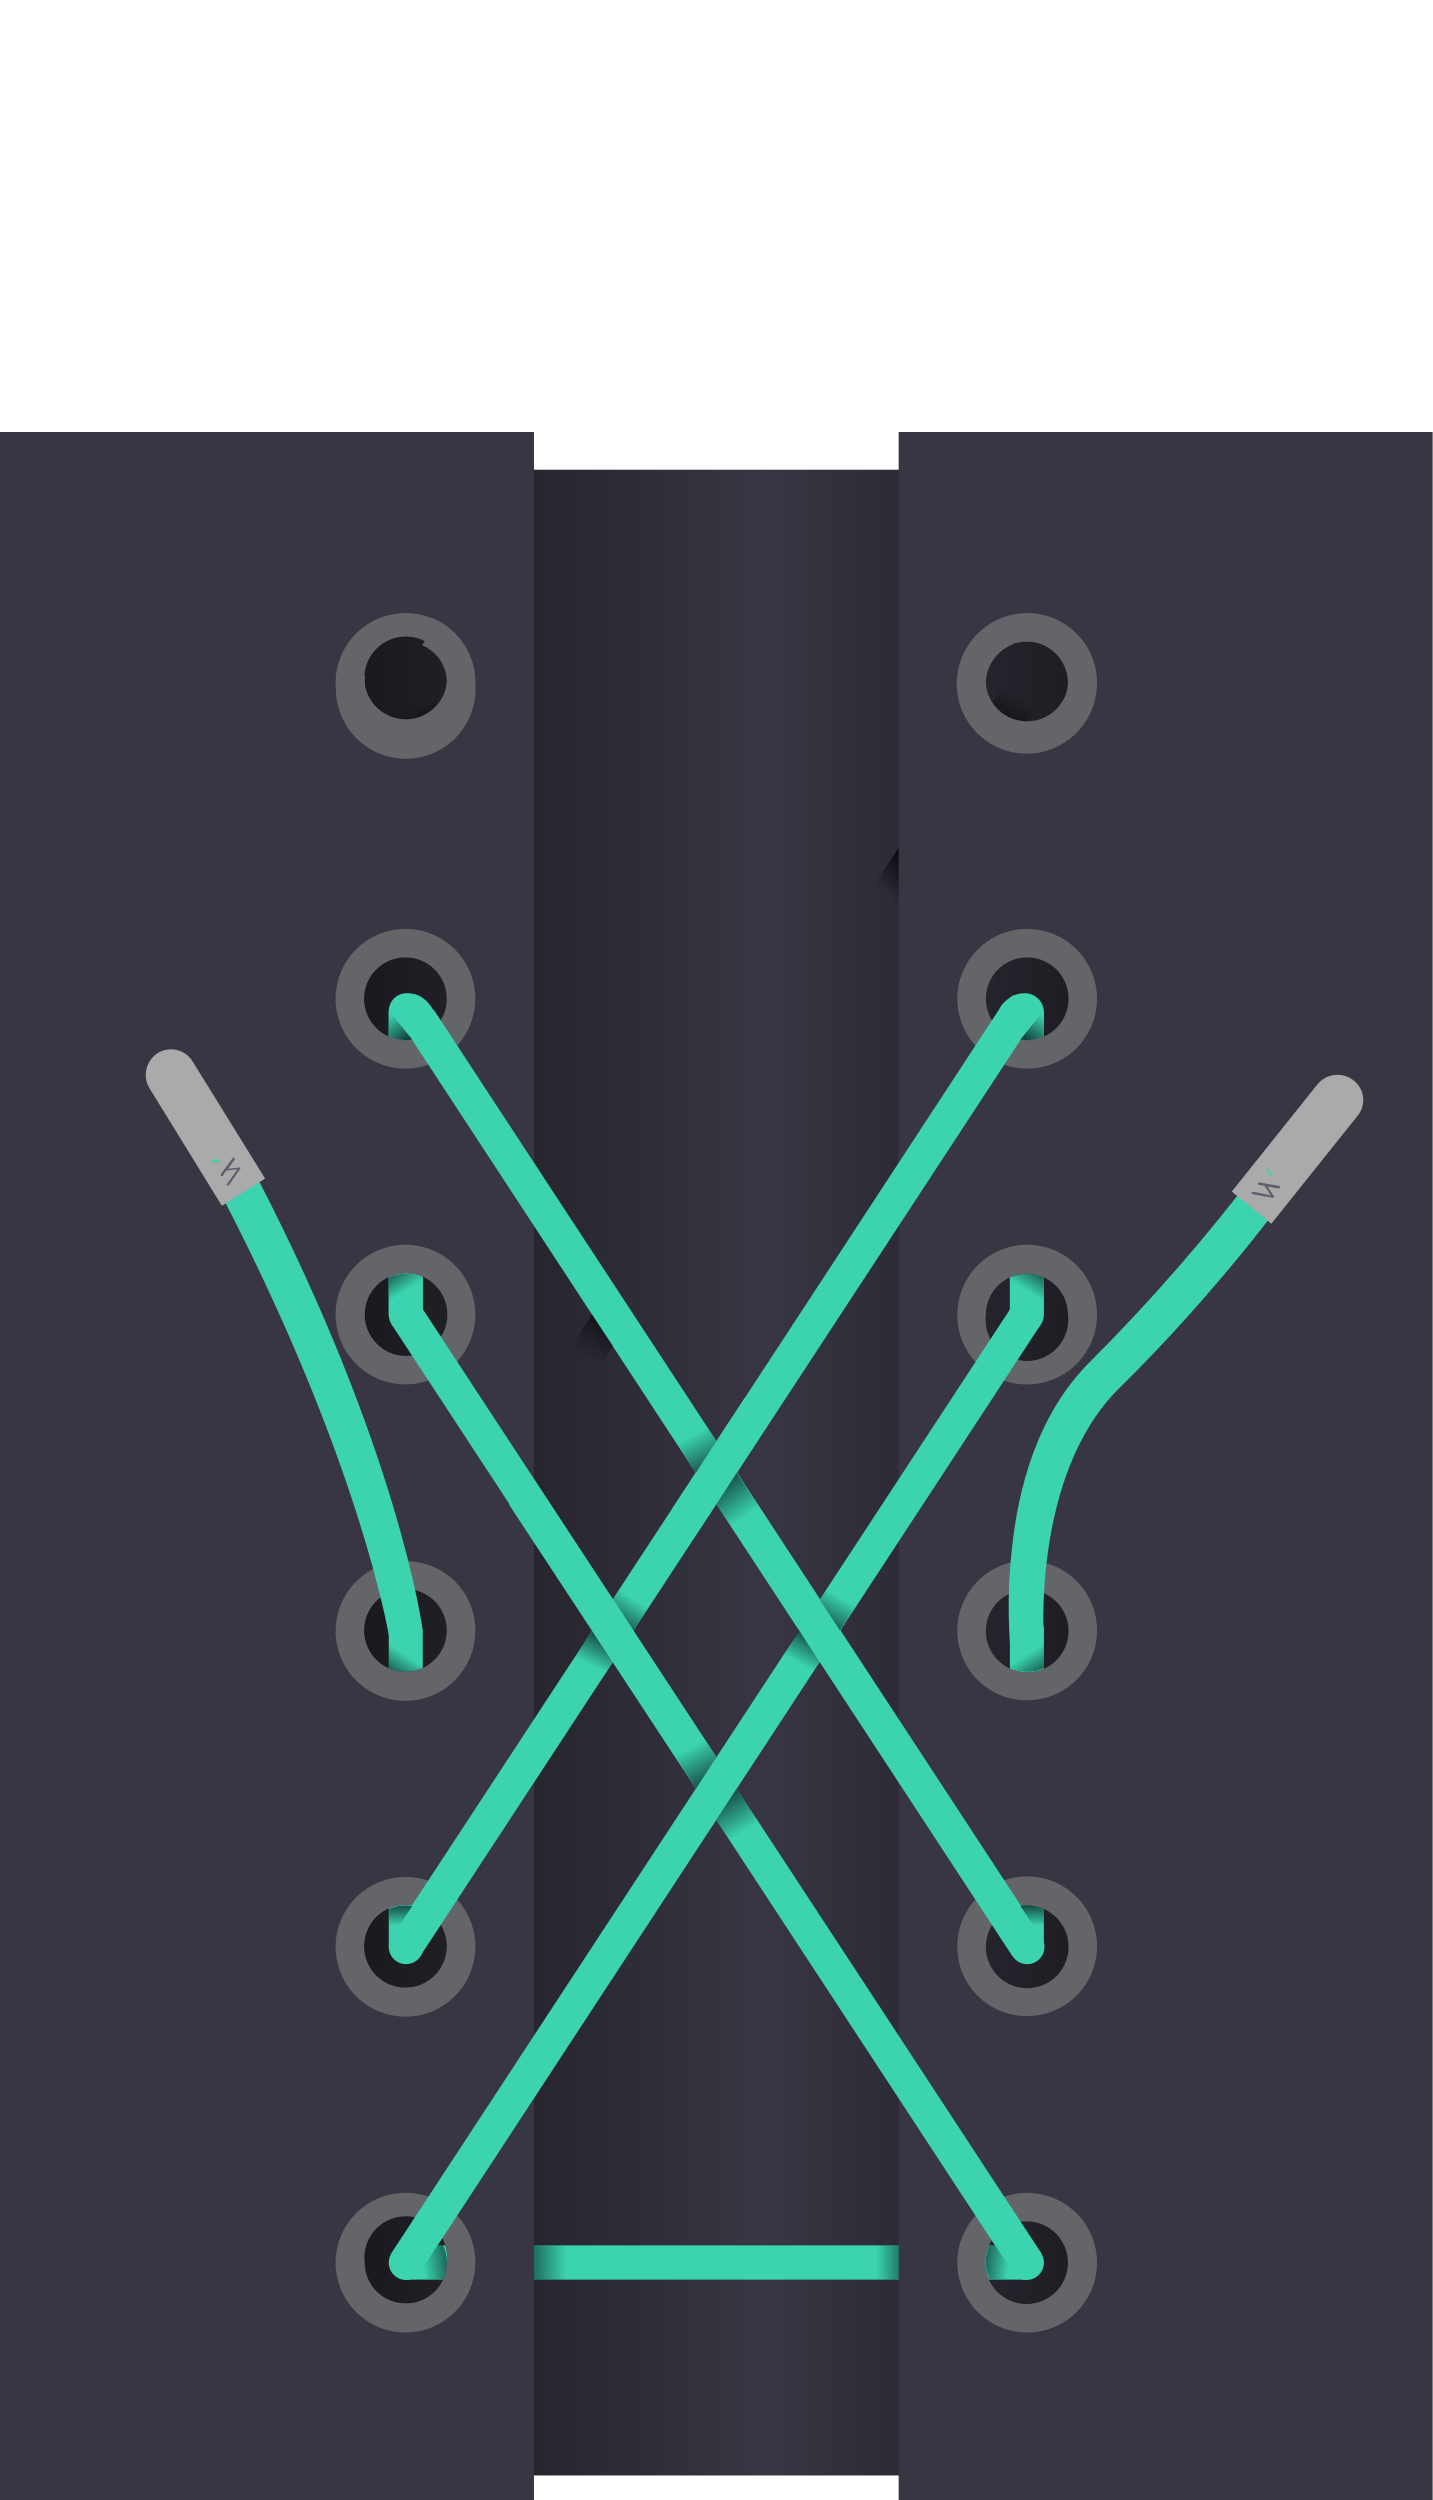
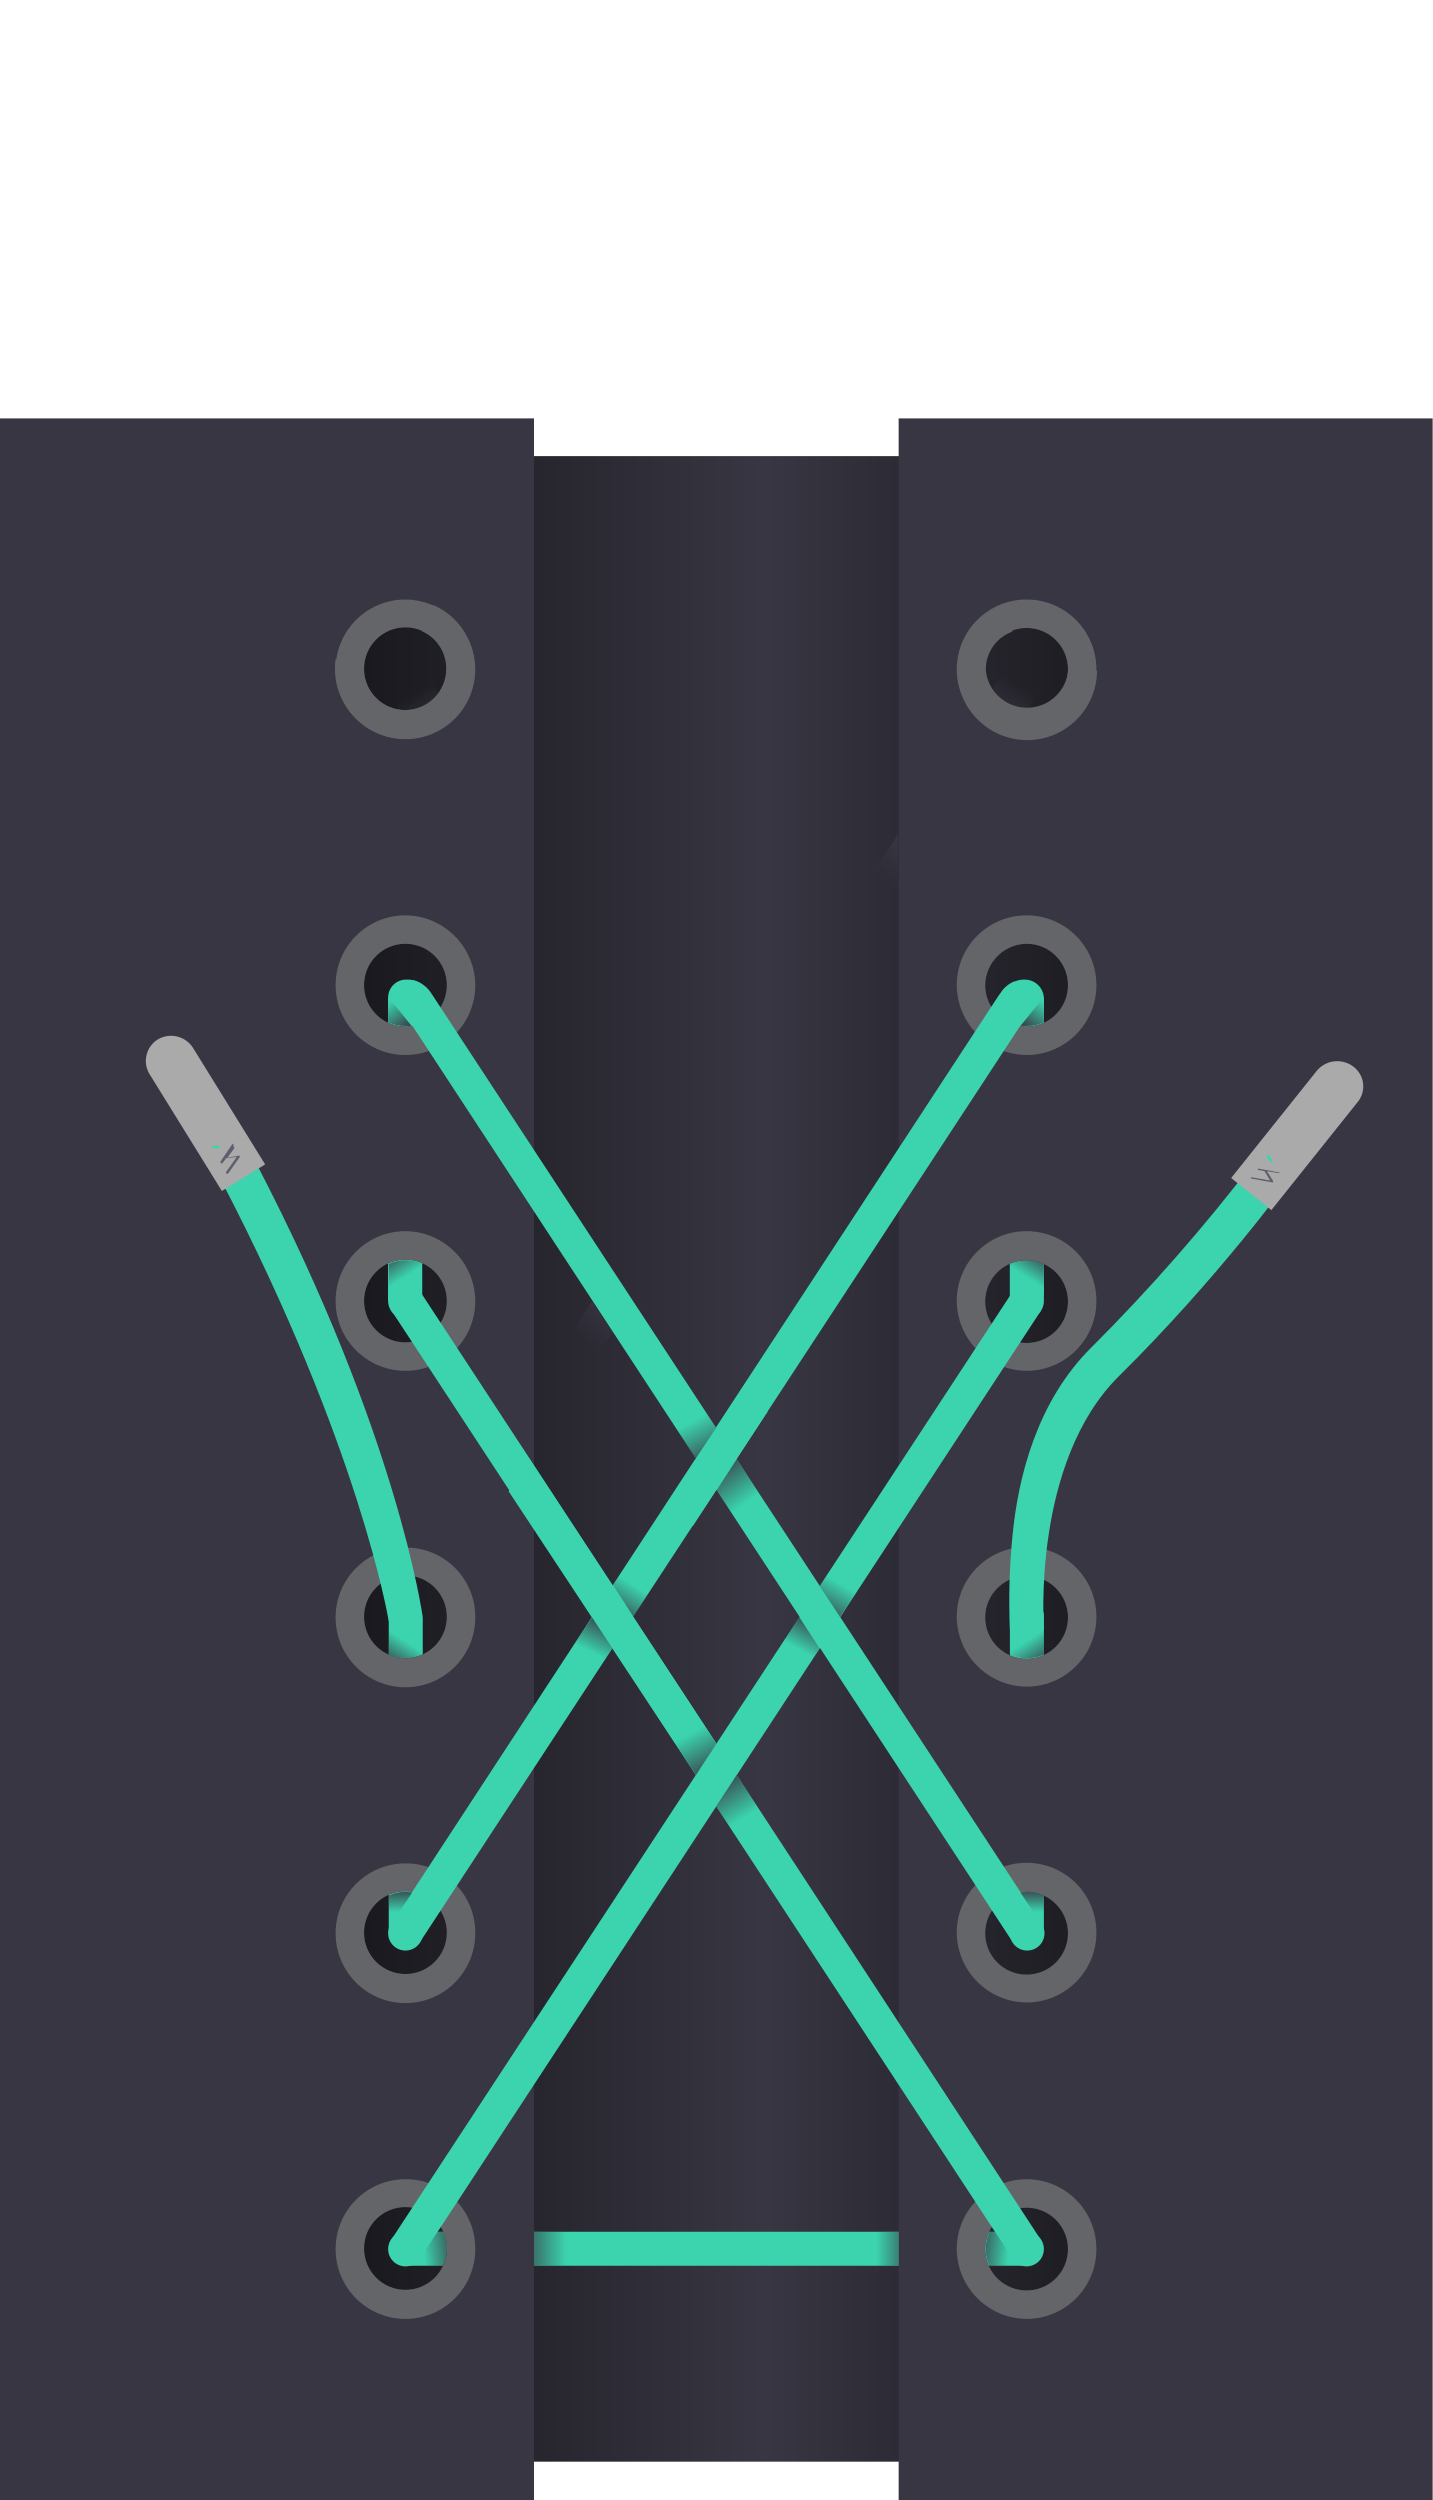
<svg xmlns="http://www.w3.org/2000/svg" xmlns:xlink="http://www.w3.org/1999/xlink" viewBox="0 0 231.8 404.5">
  <defs>
-     <linearGradient id="a" x1="2.86" y1="238.28" x2="231.12" y2="238.28" gradientUnits="userSpaceOnUse">
+     <linearGradient id="a" x1="2.85" y1="169.95" x2="231.1" y2="169.95" gradientTransform="matrix(1, 0, 0, -1, 0, 406)" gradientUnits="userSpaceOnUse">
      <stop offset="0" />
      <stop offset="0.53" stop-color="#383642" />
      <stop offset="1" />
    </linearGradient>
-     <linearGradient id="b" x1="65.66" y1="366.08" x2="166.14" y2="366.08" gradientUnits="userSpaceOnUse">
+     <linearGradient id="b" x1="65.6" y1="42.15" x2="166.1" y2="42.15" gradientTransform="matrix(1, 0, 0, -1, 0, 406)" gradientUnits="userSpaceOnUse">
      <stop offset="0" stop-color="#3bd4ae" />
      <stop offset="1" stop-color="#3bd4ae" />
    </linearGradient>
-     <linearGradient id="c" x1="148.65" y1="366.09" x2="141.84" y2="366.09" gradientUnits="userSpaceOnUse">
+     <linearGradient id="c" x1="148.64" y1="42.15" x2="141.83" y2="42.15" gradientTransform="matrix(1, 0, 0, -1, 0, 406)" gradientUnits="userSpaceOnUse">
      <stop offset="0" stop-color="#383642" />
      <stop offset="1" stop-color="#383642" stop-opacity="0" />
    </linearGradient>
-     <linearGradient id="d" x1="83.02" y1="366.07" x2="91.65" y2="366.07" xlink:href="#c" />
-     <linearGradient id="e" x1="74.38" y1="365.66" x2="68.52" y2="366.45" xlink:href="#c" />
-     <linearGradient id="f" x1="-5795.36" y1="365.66" x2="-5801.22" y2="366.45" gradientTransform="matrix(-1, 0, 0, 1, -5637.94, 0)" xlink:href="#c" />
-     <linearGradient id="g" x1="167.04" y1="307.57" x2="167.04" y2="311.58" xlink:href="#c" />
-     <linearGradient id="h" x1="-5971.95" y1="307.55" x2="-5971.95" y2="311.56" gradientTransform="matrix(-1, 0, 0, 1, -5907.17, 0)" xlink:href="#c" />
-     <linearGradient id="i" x1="116.17" y1="289.45" x2="120.42" y2="296.38" xlink:href="#c" />
-     <linearGradient id="j" x1="115.46" y1="289.87" x2="111.62" y2="282.75" xlink:href="#c" />
-     <linearGradient id="k" x1="98.23" y1="263.85" x2="95.5" y2="269.47" xlink:href="#c" />
-     <linearGradient id="l" x1="98.98" y1="264.23" x2="102.54" y2="258.65" xlink:href="#c" />
-     <linearGradient id="m" x1="62.97" y1="272" x2="65.69" y2="267.75" xlink:href="#c" />
-     <linearGradient id="n" x1="-5881.58" y1="272.03" x2="-5878.86" y2="267.77" gradientTransform="matrix(-1, 0, 0, 1, -5712.75, 0)" xlink:href="#c" />
-     <linearGradient id="o" x1="-5950.24" y1="-1713.46" x2="-5947.52" y2="-1717.72" gradientTransform="translate(-5781.4 -1508.9) rotate(180)" xlink:href="#c" />
-     <linearGradient id="p" x1="131.63" y1="-1713.44" x2="134.35" y2="-1717.7" gradientTransform="matrix(1, 0, 0, -1, -68.66, -1508.87)" xlink:href="#c" />
-     <linearGradient id="q" x1="132.04" y1="263.87" x2="129.21" y2="269.07" xlink:href="#c" />
-     <linearGradient id="r" x1="132.66" y1="264.41" x2="136.14" y2="258.51" xlink:href="#c" />
-     <linearGradient id="s" x1="115.7" y1="238.51" x2="120.69" y2="245.41" gradientUnits="userSpaceOnUse">
+     <linearGradient id="d" x1="83.01" y1="42.15" x2="91.64" y2="42.15" xlink:href="#c" />
+     <linearGradient id="e" x1="74.37" y1="42.52" x2="68.51" y2="41.73" xlink:href="#c" />
+     <linearGradient id="f" x1="-8043.95" y1="42.53" x2="-8049.81" y2="41.73" gradientTransform="translate(-7886.5 406) rotate(180)" xlink:href="#c" />
+     <linearGradient id="g" x1="167" y1="100.63" x2="167" y2="96.62" xlink:href="#c" />
+     <linearGradient id="h" x1="-8220.57" y1="100.65" x2="-8220.57" y2="96.64" gradientTransform="translate(-8155.8 406) rotate(180)" xlink:href="#c" />
+     <linearGradient id="i" x1="116.15" y1="118.75" x2="120.4" y2="111.81" xlink:href="#c" />
+     <linearGradient id="j" x1="115.46" y1="118.34" x2="111.62" y2="125.45" xlink:href="#c" />
+     <linearGradient id="k" x1="98.2" y1="144.36" x2="95.47" y2="138.74" xlink:href="#c" />
+     <linearGradient id="l" x1="98.98" y1="143.96" x2="102.55" y2="149.54" xlink:href="#c" />
+     <linearGradient id="m" x1="62.96" y1="136.19" x2="65.68" y2="140.45" xlink:href="#c" />
+     <linearGradient id="n" x1="-8130.2" y1="136.19" x2="-8127.48" y2="140.44" gradientTransform="translate(-7961.4 406) rotate(180)" xlink:href="#c" />
+     <linearGradient id="o" x1="-8198.85" y1="3711.27" x2="-8196.13" y2="3715.53" gradientTransform="matrix(-1, 0, 0, 1, -8030.01, -3508.87)" xlink:href="#c" />
+     <linearGradient id="p" x1="131.61" y1="3711.24" x2="134.33" y2="3715.5" gradientTransform="translate(-68.7 -3508.9)" xlink:href="#c" />
+     <linearGradient id="q" x1="132.01" y1="144.35" x2="129.17" y2="139.14" xlink:href="#c" />
+     <linearGradient id="r" x1="132.64" y1="143.79" x2="136.13" y2="149.69" xlink:href="#c" />
+     <linearGradient id="s" x1="115.71" y1="169.71" x2="120.7" y2="162.81" gradientTransform="matrix(1, 0, 0, -1, 0, 406)" gradientUnits="userSpaceOnUse">
      <stop offset="0" stop-color="#383642" />
      <stop offset="0.69" stop-color="#383642" stop-opacity="0.31" />
      <stop offset="1" stop-color="#383642" stop-opacity="0" />
    </linearGradient>
-     <linearGradient id="t" x1="115.72" y1="239.43" x2="111.96" y2="232.2" xlink:href="#c" />
-     <linearGradient id="u" x1="99.64" y1="212.05" x2="94.76" y2="219.42" xlink:href="#c" />
-     <linearGradient id="v" x1="65.66" y1="169.13" x2="62.45" y2="164.74" xlink:href="#c" />
-     <linearGradient id="w" x1="-5781.75" y1="169.13" x2="-5784.97" y2="164.74" gradientTransform="matrix(-1, 0, 0, 1, -5615.62, 0)" xlink:href="#c" />
-     <linearGradient id="x" x1="148.09" y1="140.22" x2="143.59" y2="144.81" xlink:href="#c" />
-     <linearGradient id="y" x1="160.92" y1="119.79" x2="164.8" y2="112.88" xlink:href="#c" />
-     <linearGradient id="z" x1="70.64" y1="120.76" x2="66.9" y2="114.47" xlink:href="#c" />
+     <linearGradient id="t" x1="115.72" y1="168.77" x2="111.96" y2="176.01" xlink:href="#c" />
+     <linearGradient id="u" x1="99.6" y1="196.17" x2="94.72" y2="188.8" xlink:href="#c" />
+     <linearGradient id="v" x1="65.62" y1="239.04" x2="62.41" y2="243.43" xlink:href="#c" />
+     <linearGradient id="w" x1="-8030.33" y1="239.08" x2="-8033.54" y2="243.47" gradientTransform="translate(-7864.2 406) rotate(180)" xlink:href="#c" />
+     <linearGradient id="x" x1="148.09" y1="267.97" x2="143.58" y2="263.38" xlink:href="#c" />
+     <linearGradient id="y" x1="160.9" y1="288.42" x2="164.78" y2="295.32" xlink:href="#c" />
+     <linearGradient id="z" x1="70.66" y1="287.45" x2="66.91" y2="293.75" xlink:href="#c" />
  </defs>
-   <g style="isolation:isolate">
-     <rect x="6.1" y="76" width="219.5" height="324.53" style="fill:url(#a)" />
-     <path d="M165.7,215.6h.3a2.9,2.9,0,0,0,2.9-3V163.5h-5.5v51.2A4.3,4.3,0,0,0,165.7,215.6Z" style="fill:#3bd4ae" />
-     <path d="M66.1,215.6h-.3a2.9,2.9,0,0,1-2.9-3V163.5h5.5v51.2A4.3,4.3,0,0,1,66.1,215.6Z" style="fill:#3bd4ae" />
-     <path d="M66.1,160.7h-.3a2.9,2.9,0,0,0-2.9,2.9v49.1h5.5V161.5A4.2,4.2,0,0,0,66.1,160.7Z" style="fill:#3bd4ae" />
-     <path d="M165.8,160.7a4.3,4.3,0,0,0-2.4.7v52l5.5-1.7V163.8A3.1,3.1,0,0,0,165.8,160.7Z" style="fill:#3bd4ae" />
-     <rect x="62.9" y="263.8" width="5.5" height="51.12" style="fill:#3bd4ae" />
-     <rect x="163.4" y="263.8" width="5.5" height="51.12" style="fill:#3bd4ae" />
-     <rect x="65.7" y="363.3" width="100.5" height="5.54" style="fill:url(#b)" />
-     <path d="M0,69.9V406.7H86.4V69.9ZM65.7,372.7a6.6,6.6,0,0,1-6.7-6.6,6.7,6.7,0,1,1,13.3,0A6.6,6.6,0,0,1,65.7,372.7Zm0-51.1a6.7,6.7,0,1,1,6.6-6.6A6.7,6.7,0,0,1,65.7,321.6Zm0-51.1a6.7,6.7,0,1,1,6.6-6.7A6.7,6.7,0,0,1,65.7,270.5Zm0-51.1a6.7,6.7,0,0,1-6.7-6.7,6.7,6.7,0,1,1,6.7,6.7Zm0-51.1a6.7,6.7,0,1,1,6.6-6.7A6.7,6.7,0,0,1,65.7,168.3Zm0-51.2a6.6,6.6,0,0,1-6.7-6.6,6.7,6.7,0,1,1,13.3,0A6.6,6.6,0,0,1,65.7,117.1Z" style="fill:#383642" />
-     <path d="M65.7,354.8a11.3,11.3,0,1,0,11.2,11.3A11.2,11.2,0,0,0,65.7,354.8Zm0,17.9a6.6,6.6,0,0,1-6.7-6.6,6.7,6.7,0,1,1,13.3,0A6.6,6.6,0,0,1,65.7,372.7Z" style="fill:#636569" />
-     <path d="M65.7,303.7A11.3,11.3,0,1,0,76.9,315,11.2,11.2,0,0,0,65.7,303.7Zm0,17.9a6.7,6.7,0,1,1,6.6-6.6A6.7,6.7,0,0,1,65.7,321.6Z" style="fill:#636569" />
-     <path d="M65.7,252.6a11.3,11.3,0,1,0,11.2,11.2A11.2,11.2,0,0,0,65.7,252.6Zm0,17.9a6.7,6.7,0,1,1,6.6-6.7A6.7,6.7,0,0,1,65.7,270.5Z" style="fill:#636569" />
-     <path d="M65.7,201.4a11.3,11.3,0,1,0,11.2,11.3A11.3,11.3,0,0,0,65.7,201.4Zm0,18a6.7,6.7,0,0,1-6.7-6.7,6.7,6.7,0,1,1,6.7,6.7Z" style="fill:#636569" />
-     <path d="M65.7,150.3a11.3,11.3,0,1,0,11.2,11.3A11.3,11.3,0,0,0,65.7,150.3Zm0,18a6.7,6.7,0,1,1,6.6-6.7A6.7,6.7,0,0,1,65.7,168.3Z" style="fill:#636569" />
-     <path d="M65.7,99.2a11.3,11.3,0,1,0,11.2,11.3A11.2,11.2,0,0,0,65.7,99.2Zm0,17.9a6.6,6.6,0,0,1-6.7-6.6,6.7,6.7,0,1,1,13.3,0A6.6,6.6,0,0,1,65.7,117.1Z" style="fill:#636569" />
-     <path d="M231.8,406.7V69.9H145.4V406.7ZM166.1,103.8a6.7,6.7,0,0,1,6.7,6.7,6.7,6.7,0,1,1-6.7-6.7Zm0,51.1a6.7,6.7,0,1,1-6.6,6.7A6.7,6.7,0,0,1,166.1,154.9Zm0,51.2a6.6,6.6,0,0,1,6.7,6.6,6.7,6.7,0,1,1-13.3,0A6.6,6.6,0,0,1,166.1,206.1Zm0,51.1a6.7,6.7,0,1,1-6.6,6.6A6.7,6.7,0,0,1,166.1,257.2Zm0,51.1a6.7,6.7,0,1,1-6.6,6.7A6.7,6.7,0,0,1,166.1,308.3Zm0,51.1a6.7,6.7,0,0,1,6.7,6.7,6.7,6.7,0,1,1-6.7-6.7Z" style="fill:#383642" />
-     <path d="M166.1,121.8a11.3,11.3,0,1,0-11.2-11.3A11.3,11.3,0,0,0,166.1,121.8Zm0-18a6.7,6.7,0,0,1,6.7,6.7,6.7,6.7,0,1,1-6.7-6.7Z" style="fill:#636569" />
-     <path d="M166.1,172.9a11.3,11.3,0,1,0-11.2-11.3A11.3,11.3,0,0,0,166.1,172.9Zm0-18a6.7,6.7,0,1,1-6.6,6.7A6.7,6.7,0,0,1,166.1,154.9Z" style="fill:#636569" />
-     <path d="M166.1,224a11.3,11.3,0,1,0-11.2-11.3A11.2,11.2,0,0,0,166.1,224Zm0-17.9a6.6,6.6,0,0,1,6.7,6.6,6.7,6.7,0,1,1-13.3,0A6.6,6.6,0,0,1,166.1,206.1Z" style="fill:#636569" />
-     <path d="M166.1,275.1a11.3,11.3,0,1,0-11.2-11.3A11.2,11.2,0,0,0,166.1,275.1Zm0-17.9a6.7,6.7,0,1,1-6.6,6.6A6.7,6.7,0,0,1,166.1,257.2Z" style="fill:#636569" />
-     <path d="M166.1,326.2A11.3,11.3,0,1,0,154.9,315,11.2,11.2,0,0,0,166.1,326.2Zm0-17.9a6.7,6.7,0,1,1-6.6,6.7A6.7,6.7,0,0,1,166.1,308.3Z" style="fill:#636569" />
-     <path d="M166.1,377.4a11.3,11.3,0,1,0-11.2-11.3A11.3,11.3,0,0,0,166.1,377.4Zm0-18a6.7,6.7,0,0,1,6.7,6.7,6.7,6.7,0,1,1-6.7-6.7Z" style="fill:#636569" />
-     <polygon points="68 367.6 63.3 364.6 164.3 210.5 168.4 214.3 68 367.6" style="fill:#3bd4ae" />
-     <polygon points="163.8 367.6 115.9 294.5 119.2 289.4 168.5 364.6 163.8 367.6" style="fill:#3bd4ae" />
-     <polygon points="112.6 289.4 63.3 214.2 68 211.2 115.9 284.3 112.6 289.4" style="fill:#3bd4ae" />
-     <path d="M164.1,161a6.4,6.4,0,0,0-2.1,1.7l-.4.7h0l-41.3,63.1-57,86.9,4.7,3.1L168.5,163.1Z" style="fill:#3bd4ae" />
-     <path d="M70.2,163.4h-.1l-.4-.6a4.8,4.8,0,0,0-2.8-2l-3.6,2.3L163.8,316.5l4.7-3.1Z" style="fill:#3bd4ae" />
-     <path d="M62.9,263.8a2.4,2.4,0,0,1,.4-1.5l3.8.8-.7,1.8Z" style="fill:#3bd4ae" />
-     <path d="M168.5,262.4a2,2,0,0,1,.4,1.4c0,1.1-3.5.6-3.5.6l-.2-1.7Z" style="fill:#3bd4ae" />
-     <circle cx="65.7" cy="315" r="2.8" style="fill:#3bd4ae" />
-     <circle cx="166.2" cy="315" r="2.8" style="fill:#3bd4ae" />
-     <circle cx="65.7" cy="366.1" r="2.8" style="fill:#3bd4ae" />
-     <circle cx="166.1" cy="366.1" r="2.8" style="fill:#3bd4ae" />
-     <polygon points="112.6 289.4 82.4 243.5 85.7 238.3 115.9 284.3 112.6 289.4" style="fill:#3bd4ae" />
-     <polygon points="120.5 226.2 124.2 230.6 112.1 249.1 108.7 244.2 120.5 226.2" style="fill:#3bd4ae" />
-     <rect x="139.5" y="363.3" width="5.9" height="5.53" style="mix-blend-mode:multiply;fill:url(#c)" />
-     <rect x="86.4" y="363.3" width="5.2" height="5.55" style="mix-blend-mode:multiply;fill:url(#d)" />
-     <path d="M68,367.5v1.3h3.7a6,6,0,0,0,.6-2.7,6.4,6.4,0,0,0-.6-2.8h-.9Z" style="mix-blend-mode:multiply;fill:url(#e)" />
-     <path d="M163.8,367.5v1.3h-3.7a6,6,0,0,1-.6-2.7,6.4,6.4,0,0,1,.6-2.8h.9Z" style="mix-blend-mode:multiply;fill:url(#f)" />
-     <path d="M165.1,308.4l3.8,5.7v-5.2a6.4,6.4,0,0,0-2.8-.6Z" style="mix-blend-mode:multiply;fill:url(#g)" />
-     <path d="M66.7,308.4l-3.8,5.7v-5.2a6.4,6.4,0,0,1,2.8-.6Z" style="mix-blend-mode:multiply;fill:url(#h)" />
-     <polygon points="115.9 294.5 119.2 289.4 123.2 295.5 120.1 300.9 115.9 294.5" style="mix-blend-mode:multiply;fill:url(#i)" />
-     <polygon points="115.9 284.3 112.6 289.4 108.1 282.6 111.5 277.7 115.9 284.3" style="mix-blend-mode:multiply;fill:url(#j)" />
-     <polygon points="95.8 263.9 99.1 268.9 96.7 272.6 92.1 269.5 95.8 263.9" style="mix-blend-mode:multiply;fill:url(#k)" />
-     <polygon points="99.2 258.7 102.5 263.8 106.1 258.3 102.5 253.6 99.2 258.7" style="mix-blend-mode:multiply;fill:url(#l)" />
-     <path d="M68.4,269.9v-4.2H62.9v4.2a6.4,6.4,0,0,0,2.8.6A6.3,6.3,0,0,0,68.4,269.9Z" style="mix-blend-mode:multiply;fill:url(#m)" />
-     <path d="M163.4,269.9v-4.2h5.5v4.2a6.4,6.4,0,0,1-2.8.6A6.3,6.3,0,0,1,163.4,269.9Z" style="mix-blend-mode:multiply;fill:url(#n)" />
-     <path d="M163.4,206.7v4.2h5.5v-4.2a6.4,6.4,0,0,0-2.8-.6A6.3,6.3,0,0,0,163.4,206.7Z" style="mix-blend-mode:multiply;fill:url(#o)" />
-     <path d="M68.4,206.7v4.2H62.9v-4.2a6.4,6.4,0,0,1,2.8-.6A6.3,6.3,0,0,1,68.4,206.7Z" style="mix-blend-mode:multiply;fill:url(#p)" />
-     <polygon points="129.3 263.8 132.6 268.9 130.1 272.8 125.7 269.3 129.3 263.8" style="mix-blend-mode:multiply;fill:url(#q)" />
-     <polygon points="132.6 258.8 135.9 263.8 139.9 257.8 135.9 253.8 132.6 258.8" style="mix-blend-mode:multiply;fill:url(#r)" />
-     <polygon points="115.9 243.4 119.2 238.3 122.8 243.8 119.6 248.9 115.9 243.4" style="mix-blend-mode:multiply;fill:url(#s)" />
-     <polygon points="115.9 233.2 112.6 238.3 108.4 231.9 111.9 227.2 115.9 233.2" style="mix-blend-mode:multiply;fill:url(#t)" />
-     <polygon points="95.8 212.7 99.2 217.8 94.8 224.5 90.7 220.5 95.8 212.7" style="mix-blend-mode:multiply;fill:url(#u)" />
-     <path d="M66.7,168.2l-3.8-4.7v4.2a8.2,8.2,0,0,0,2.8.6Z" style="mix-blend-mode:multiply;fill:url(#v)" />
-     <path d="M165.1,168.2l3.8-4.7v4.2a8.2,8.2,0,0,1-2.8.6Z" style="mix-blend-mode:multiply;fill:url(#w)" />
-     <polygon points="145.4 137.2 145.4 147.3 142.2 152.1 139.9 145.5 145.4 137.2" style="mix-blend-mode:multiply;fill:url(#x)" />
-     <polygon points="162.7 110.3 159.4 115.6 165 119.3 169.3 111.7 162.7 110.3" style="mix-blend-mode:multiply;fill:url(#y)" />
-     <path d="M174.4,111h-1.6a6.7,6.7,0,0,1-13.3-.4,6.8,6.8,0,0,1,4.3-6.3,12.4,12.4,0,0,1-1.2-4.4,11.3,11.3,0,1,0,14.8,10.8A15.4,15.4,0,0,1,174.4,111Z" style="fill:#636569" />
-     <polygon points="69.4 111.9 72.8 117.3 65.9 119.8 63.5 114.5 69.4 111.9" style="mix-blend-mode:multiply;fill:url(#z)" />
-     <path d="M70.2,100.1a12.8,12.8,0,0,1-1.9,4.3,6.5,6.5,0,0,1,4,6.1,6.7,6.7,0,0,1-13.3,0,3.8,3.8,0,0,1,.1-1h-.6a12.9,12.9,0,0,1-4-.7,8.1,8.1,0,0,0-.1,1.6,11.3,11.3,0,1,0,22.5,0A11.4,11.4,0,0,0,70.2,100.1Z" style="fill:#636569" />
-     <path d="M41.6,190.5c22.8,44,26.8,72.9,26.8,73.4l-5.5.6c-.1-.4-4.7-28.1-27-71Z" style="fill:#3bd4ae" />
-     <path d="M167,265.9l1.9-.2c0-.3-2-27.1,12.2-41.1,15.8-15.5,27.7-31.8,28-32.5l-5.9-2.5a301.7,301.7,0,0,1-26.6,30.5c-8.9,8.7-11.9,21-12.9,30.7a84.4,84.4,0,0,0-.3,14.9Z" style="fill:#3bd4ae" />
-     <path d="M25.5,170.4a4.1,4.1,0,0,1,5.7,1.4l11.7,18.9-7,4.4-11.7-19A4.2,4.2,0,0,1,25.5,170.4Z" style="fill:#aaa" />
-     <path d="M219,174.8a4,4,0,0,1,.6,5.8L205.7,198l-6.4-5.2,13.9-17.4A4.2,4.2,0,0,1,219,174.8Z" style="fill:#aaa" />
-     <path d="M37.7,187.3l-2,2.7a.4.4,0,0,0,.1.3H36l.6-.9h0l1.8-.2-1.7,2.4c-.1,0-.1.2,0,.2H37l1.9-2.7v-.2h-.2l-1.8.2,1.1-1.5v-.2h-.1C37.8,187.2,37.7,187.2,37.7,187.3Z" style="fill:#5f5e6c" />
-     <path d="M35.5,187.7h.1c0,.1-.1.2-.2.3h-.9l-.2-.2a.2.2,0,0,1,.2-.2h1Z" style="fill:#3bd4ae" />
-     <path d="M207,191.9l-3.3-.6-.2.2c0,.1,0,.2.1.2l1,.2h0l1,1.5-2.9-.6-.2.2c0,.1,0,.2.1.2l3.3.6c.1,0,.2,0,.2-.1h0c.1,0,.1-.1,0-.2l-1-1.5,1.8.3c.1,0,.2,0,.2-.1h0C207.2,192.1,207.1,192,207,191.9Z" style="fill:#5f5e6c" />
-     <path d="M205.8,190.2h-.1c-.1.1-.2.1-.2,0l-.5-.8c-.1,0-.1-.2,0-.2h.3l.5.8Z" style="fill:#3bd4ae" />
-   </g>
+   <rect x="6.1" y="73.8" width="219.5" height="324.5" style="fill:url(#a)" />
+   <path d="M165.7,213.4h.3a2.9,2.9,0,0,0,2.9-2.9V161.4h-5.5v51.2A5.2,5.2,0,0,0,165.7,213.4Z" style="fill:#3bd4ae" />
+   <path d="M66,213.4h-.3a2.9,2.9,0,0,1-2.9-2.9V161.4h5.5v51.2A4.4,4.4,0,0,1,66,213.4Z" style="fill:#3bd4ae" />
+   <path d="M66,158.5h-.3a2.9,2.9,0,0,0-2.9,2.9v49.1h5.5V159.3A3.7,3.7,0,0,0,66,158.5Z" style="fill:#3bd4ae" />
+   <path d="M165.8,158.5a3.6,3.6,0,0,0-2.4.8v52l5.5-1.8V161.6A3.1,3.1,0,0,0,165.8,158.5Z" style="fill:#3bd4ae" />
+   <rect x="62.9" y="261.6" width="5.5" height="51.1" style="fill:#3bd4ae" />
+   <rect x="163.4" y="261.6" width="5.5" height="51.1" style="fill:#3bd4ae" />
+   <rect x="65.6" y="361.1" width="100.5" height="5.5" style="fill:url(#b)" />
+   <path d="M0,67.7V404.5H86.4V67.7ZM65.6,370.5a6.7,6.7,0,1,1,6.7-6.7A6.7,6.7,0,0,1,65.6,370.5Zm0-51.1a6.7,6.7,0,1,1,6.7-6.7A6.7,6.7,0,0,1,65.6,319.4Zm0-51.1a6.7,6.7,0,1,1,6.7-6.7A6.7,6.7,0,0,1,65.6,268.3Zm0-51.1a6.7,6.7,0,1,1,6.7-6.7A6.7,6.7,0,0,1,65.6,217.2Zm0-51.1a6.7,6.7,0,1,1,6.7-6.7A6.7,6.7,0,0,1,65.6,166.1Zm0-51.2a6.7,6.7,0,1,1,6.7-6.7A6.7,6.7,0,0,1,65.6,114.9Z" style="fill:#383642" />
+   <path d="M65.6,352.6a11.3,11.3,0,1,0,11.3,11.3A11.2,11.2,0,0,0,65.6,352.6Zm0,17.9a6.7,6.7,0,1,1,6.7-6.7A6.7,6.7,0,0,1,65.6,370.5Z" style="fill:#636569" />
+   <path d="M65.6,301.5a11.3,11.3,0,1,0,11.3,11.3A11.2,11.2,0,0,0,65.6,301.5Zm0,17.9a6.7,6.7,0,1,1,6.7-6.7A6.7,6.7,0,0,1,65.6,319.4Z" style="fill:#636569" />
+   <path d="M65.6,250.4a11.3,11.3,0,1,0,11.3,11.3A11.2,11.2,0,0,0,65.6,250.4Zm0,17.9a6.7,6.7,0,1,1,6.7-6.7A6.7,6.7,0,0,1,65.6,268.3Z" style="fill:#636569" />
+   <path d="M65.6,199.2a11.3,11.3,0,1,0,11.3,11.3A11.4,11.4,0,0,0,65.6,199.2Zm0,18a6.7,6.7,0,1,1,6.7-6.7A6.7,6.7,0,0,1,65.6,217.2Z" style="fill:#636569" />
+   <path d="M65.6,148.1a11.3,11.3,0,1,0,11.3,11.3A11.4,11.4,0,0,0,65.6,148.1Zm0,18a6.7,6.7,0,1,1,6.7-6.7A6.7,6.7,0,0,1,65.6,166.1Z" style="fill:#636569" />
+   <path d="M65.6,97a11.3,11.3,0,1,0,11.3,11.3A11.4,11.4,0,0,0,65.6,97Zm0,17.9a6.7,6.7,0,1,1,6.7-6.7A6.7,6.7,0,0,1,65.6,114.9Z" style="fill:#636569" />
+   <path d="M231.8,404.5V67.7H145.4V404.5ZM166.1,101.6a6.7,6.7,0,1,1-6.7,6.7A6.8,6.8,0,0,1,166.1,101.6Zm0,51.1a6.7,6.7,0,1,1-6.7,6.7A6.8,6.8,0,0,1,166.1,152.7Zm0,51.2a6.7,6.7,0,1,1-6.7,6.7A6.7,6.7,0,0,1,166.1,203.9Zm0,51.1a6.7,6.7,0,1,1-6.7,6.7A6.8,6.8,0,0,1,166.1,255Zm0,51.1a6.7,6.7,0,1,1-6.7,6.7A6.7,6.7,0,0,1,166.1,306.1Zm0,51.1a6.7,6.7,0,1,1-6.7,6.7A6.7,6.7,0,0,1,166.1,357.2Z" style="fill:#383642" />
+   <path d="M166.1,119.6a11.3,11.3,0,1,0-11.3-11.3A11.4,11.4,0,0,0,166.1,119.6Zm0-18a6.7,6.7,0,1,1-6.7,6.7A6.7,6.7,0,0,1,166.1,101.6Z" style="fill:#636569" />
+   <path d="M166.1,170.7a11.3,11.3,0,1,0-11.3-11.3A11.4,11.4,0,0,0,166.1,170.7Zm0-18a6.7,6.7,0,1,1-6.7,6.7A6.8,6.8,0,0,1,166.1,152.7Z" style="fill:#636569" />
+   <path d="M166.1,221.8a11.3,11.3,0,1,0-11.3-11.3A11.4,11.4,0,0,0,166.1,221.8Zm0-17.9a6.7,6.7,0,1,1-6.7,6.7A6.7,6.7,0,0,1,166.1,203.9Z" style="fill:#636569" />
+   <path d="M166.1,272.9a11.3,11.3,0,1,0-11.3-11.3A11.4,11.4,0,0,0,166.1,272.9Zm0-17.9a6.7,6.7,0,1,1-6.7,6.7A6.7,6.7,0,0,1,166.1,255Z" style="fill:#636569" />
+   <path d="M166.1,324a11.3,11.3,0,1,0-11.3-11.3A11.4,11.4,0,0,0,166.1,324Zm0-17.9a6.7,6.7,0,1,1-6.7,6.7A6.7,6.7,0,0,1,166.1,306.1Z" style="fill:#636569" />
+   <path d="M166.1,375.2a11.3,11.3,0,1,0-11.3-11.3A11.4,11.4,0,0,0,166.1,375.2Zm0-18a6.7,6.7,0,1,1-6.7,6.7A6.8,6.8,0,0,1,166.1,357.2Z" style="fill:#636569" />
+   <polygon points="68 365.4 63.3 362.4 164.3 208.3 168.4 212.1 68 365.4" style="fill:#3bd4ae" />
+   <polygon points="163.8 365.4 115.9 292.3 119.2 287.2 168.4 362.4 163.8 365.4" style="fill:#3bd4ae" />
+   <polygon points="112.6 287.2 63.3 212 68 209 115.9 282.1 112.6 287.2" style="fill:#3bd4ae" />
+   <path d="M164.1,158.8a4.6,4.6,0,0,0-2.1,1.7l-.5.7h0l-41.3,63.1-56.9,87,4.6,3L168.4,160.9Z" style="fill:#3bd4ae" />
+   <path d="M70.1,161.2h0l-.4-.6a4.8,4.8,0,0,0-2.8-2l-3.5,2.3L163.9,314.3l4.6-3Z" style="fill:#3bd4ae" />
+   <path d="M62.9,261.6a2.9,2.9,0,0,1,.5-1.5l3.7.8-.6,1.8Z" style="fill:#3bd4ae" />
+   <path d="M168.5,260.2a2,2,0,0,1,.4,1.4c0,1-3.5.6-3.5.6l-.2-1.8Z" style="fill:#3bd4ae" />
+   <circle cx="65.6" cy="312.8" r="2.8" style="fill:#3bd4ae" />
+   <circle cx="166.2" cy="312.8" r="2.8" style="fill:#3bd4ae" />
+   <circle cx="65.6" cy="363.9" r="2.8" style="fill:#3bd4ae" />
+   <circle cx="166.1" cy="363.9" r="2.8" style="fill:#3bd4ae" />
+   <polygon points="112.6 287.2 82.3 241.3 85.7 236.1 115.9 282.1 112.6 287.2" style="fill:#3bd4ae" />
+   <polygon points="120.5 224 124.2 228.4 112.1 246.9 108.7 242 120.5 224" style="fill:#3bd4ae" />
+   <rect x="139.5" y="361.1" width="5.9" height="5.5" style="fill:url(#c)" />
+   <rect x="86.4" y="361.1" width="5.2" height="5.5" style="fill:url(#d)" />
+   <path d="M68,365.3v1.4h3.7a6.4,6.4,0,0,0,.6-2.8,6.7,6.7,0,0,0-.6-2.8h-.9Z" style="fill:url(#e)" />
+   <path d="M163.8,365.3v1.4h-3.7a6.4,6.4,0,0,1-.6-2.8,6.7,6.7,0,0,1,.6-2.8h.9Z" style="fill:url(#f)" />
+   <path d="M165.1,306.2l3.8,5.7v-5.2a6.4,6.4,0,0,0-2.8-.6Z" style="fill:url(#g)" />
+   <path d="M66.7,306.2l-3.8,5.7v-5.2a6.4,6.4,0,0,1,2.8-.6Z" style="fill:url(#h)" />
+   <polygon points="115.9 292.3 119.2 287.2 123.2 293.3 120.1 298.7 115.9 292.3" style="fill:url(#i)" />
+   <polygon points="115.9 282.1 112.6 287.2 108.1 280.4 111.5 275.5 115.9 282.1" style="fill:url(#j)" />
+   <polygon points="95.8 261.7 99.1 266.7 96.7 270.4 92.1 267.3 95.8 261.7" style="fill:url(#k)" />
+   <polygon points="99.2 256.5 102.5 261.6 106.1 256.1 102.5 251.4 99.2 256.5" style="fill:url(#l)" />
+   <path d="M68.4,267.7v-4.2H62.9v4.2a6.4,6.4,0,0,0,2.8.6A6.3,6.3,0,0,0,68.4,267.7Z" style="fill:url(#m)" />
+   <path d="M163.4,267.7v-4.2h5.5v4.2a6.4,6.4,0,0,1-2.8.6A6,6,0,0,1,163.4,267.7Z" style="fill:url(#n)" />
+   <path d="M163.4,204.5v4.2h5.5v-4.2a6.4,6.4,0,0,0-2.8-.6A6,6,0,0,0,163.4,204.5Z" style="fill:url(#o)" />
+   <path d="M68.4,204.5v4.2H62.9v-4.2a6.4,6.4,0,0,1,2.8-.6A6.3,6.3,0,0,1,68.4,204.5Z" style="fill:url(#p)" />
+   <polygon points="129.3 261.6 132.6 266.7 130.1 270.6 125.7 267.1 129.3 261.6" style="fill:url(#q)" />
+   <polygon points="132.6 256.6 135.9 261.6 139.9 255.6 135.9 251.6 132.6 256.6" style="fill:url(#r)" />
+   <polygon points="115.9 241.2 119.2 236.1 122.8 241.6 119.6 246.7 115.9 241.2" style="fill:url(#s)" />
+   <polygon points="115.9 231 112.5 236.1 108.4 229.7 111.9 225 115.9 231" style="fill:url(#t)" />
+   <polygon points="95.8 210.5 99.1 215.6 94.7 222.3 90.7 218.3 95.8 210.5" style="fill:url(#u)" />
+   <path d="M66.6,166l-3.8-4.7v4.1a6.4,6.4,0,0,0,2.8.6Z" style="fill:url(#v)" />
+   <path d="M165.1,166l3.8-4.7v4.1a6.4,6.4,0,0,1-2.8.6Z" style="fill:url(#w)" />
+   <polygon points="145.3 135 145.3 145.1 142.2 149.9 139.9 143.3 145.3 135" style="fill:url(#x)" />
+   <polygon points="162.7 108.1 159.4 113.4 165 117.1 169.3 109.5 162.7 108.1" style="fill:url(#y)" />
+   <path d="M174.4,108.8h-1.6a6.7,6.7,0,0,1-13.3-.4,6.5,6.5,0,0,1,4.3-6.2,11.6,11.6,0,0,1-1.2-4.5,11.2,11.2,0,0,0-7.7,10.7,11.3,11.3,0,0,0,22.6.1A17.6,17.6,0,0,1,174.4,108.8Z" style="fill:#636569" />
+   <polygon points="69.4 109.7 72.8 115.1 65.9 117.6 63.5 112.3 69.4 109.7" style="fill:url(#z)" />
+   <path d="M70.1,97.9a10.7,10.7,0,0,1-1.9,4.2,6.6,6.6,0,0,1,4,6.1,6.7,6.7,0,1,1-13.4,0,2.8,2.8,0,0,1,.1-.9h-.6a13.4,13.4,0,0,1-4-.7,8.6,8.6,0,0,0-.1,1.6,11.3,11.3,0,0,0,22.6,0A11.1,11.1,0,0,0,70.1,97.9Z" style="fill:#636569" />
+   <path d="M41.5,188.3c22.9,44,26.8,72.9,26.9,73.3l-5.5.7c-.1-.5-4.7-28.2-27-71.1Z" style="fill:#3bd4ae" />
+   <path d="M167,263.7h1.9c0-.3-2-27.1,12.2-41.1,15.8-15.6,27.7-31.8,28-32.5l-5.9-2.5A301.7,301.7,0,0,1,176.6,218c-8.8,8.7-11.9,21-12.8,30.7a106.2,106.2,0,0,0-.4,14.9Z" style="fill:#3bd4ae" />
+   <path d="M25.5,168.2a4.2,4.2,0,0,1,5.7,1.3l11.7,18.9-7,4.3L24.2,173.8A4.1,4.1,0,0,1,25.5,168.2Z" style="fill:#aaa" />
+   <path d="M219,172.6a4,4,0,0,1,.6,5.8l-13.9,17.4-6.5-5.2,13.9-17.4A4.3,4.3,0,0,1,219,172.6Z" style="fill:#aaa" />
+   <path d="M37.6,185.1l-1.9,2.8c-.1.1,0,.2,0,.3s.2,0,.3,0l.6-.8h0l1.7-.2-1.7,2.4c-.1.1,0,.2,0,.3h.3l1.9-2.7V187h-.2l-1.8.3,1.1-1.5v-.2h-.1C37.8,185,37.7,185,37.6,185.1Z" style="fill:#5f5e6c" />
+   <path d="M35.5,185.5h0c0,.2,0,.3-.1.3h-.9a.2.2,0,0,1-.2-.2l.2-.2h1Z" style="fill:#3bd4ae" />
+   <path d="M207,189.7l-3.3-.6h-.2c0,.1,0,.2.1.2l1,.2h0l.9,1.5-2.9-.5h-.2c0,.1,0,.2.1.2l3.3.6h.2v-.2l-1-1.6,1.8.3h.2Z" style="fill:#5f5e6c" />
+   <path d="M205.8,188h-.3l-.5-.8c-.1-.1,0-.2.1-.3s.2,0,.3.1l.5.8C205.8,187.8,205.8,187.9,205.8,188Z" style="fill:#3bd4ae" />
</svg>
